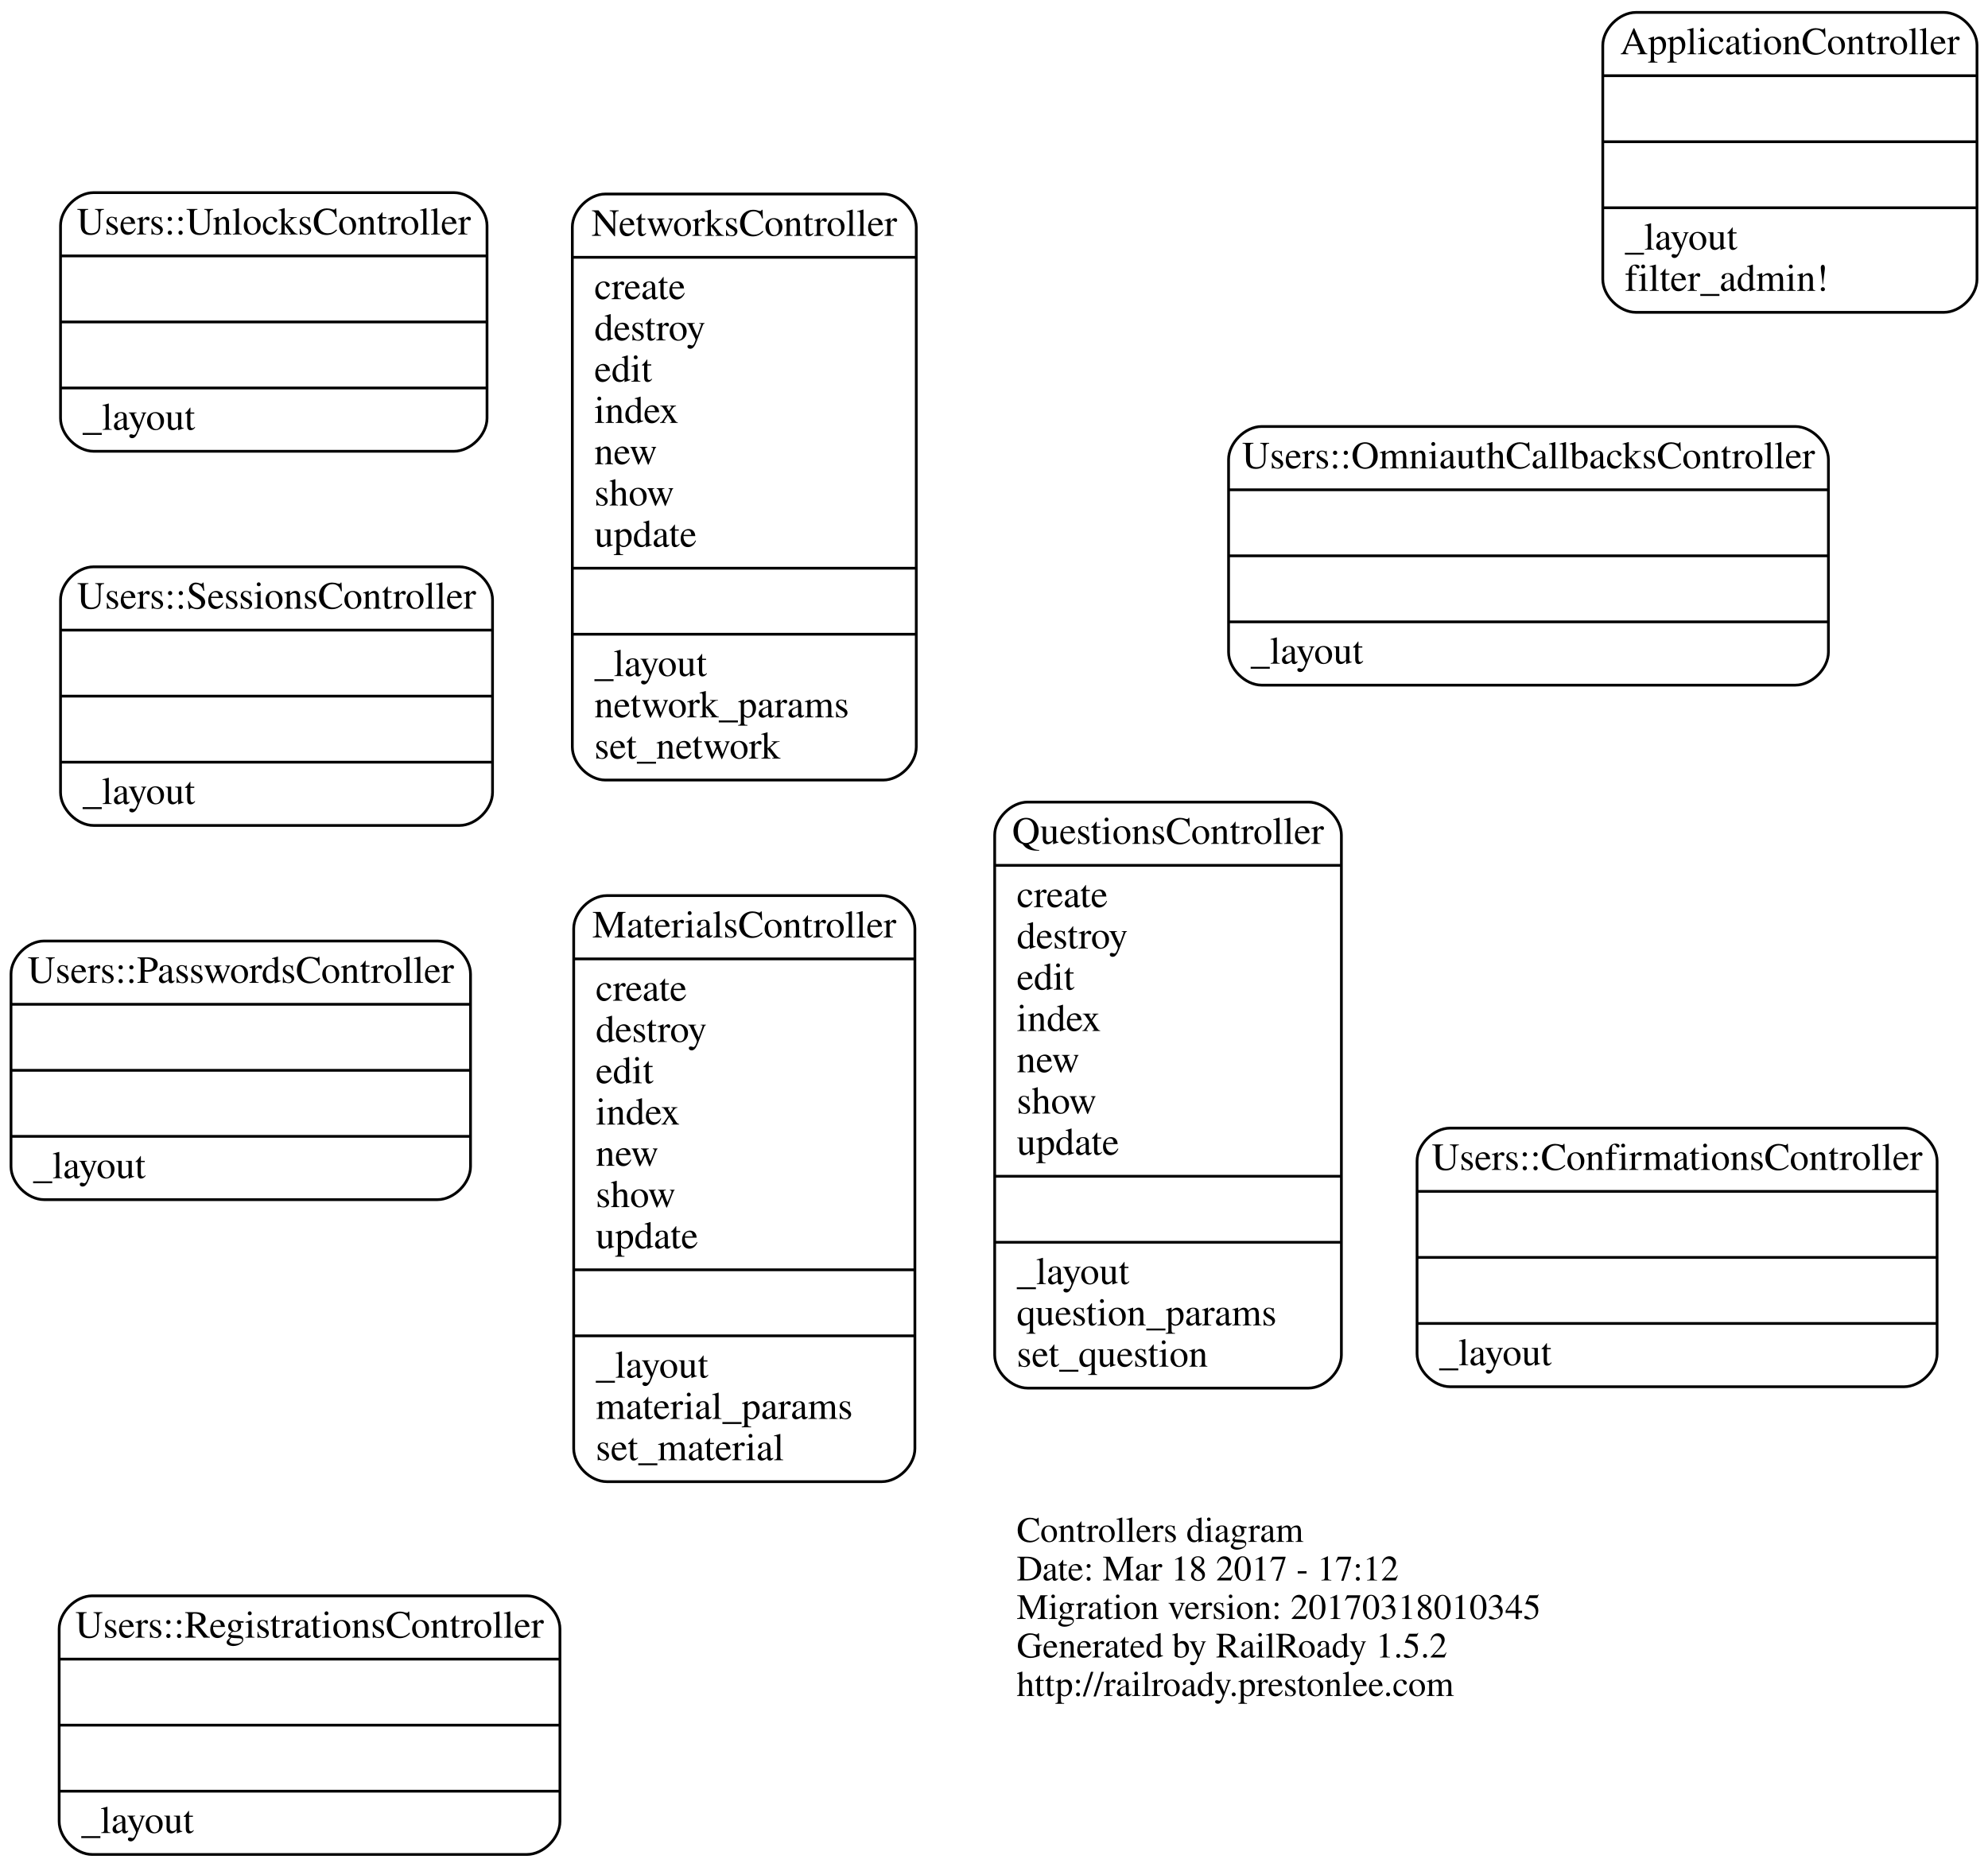
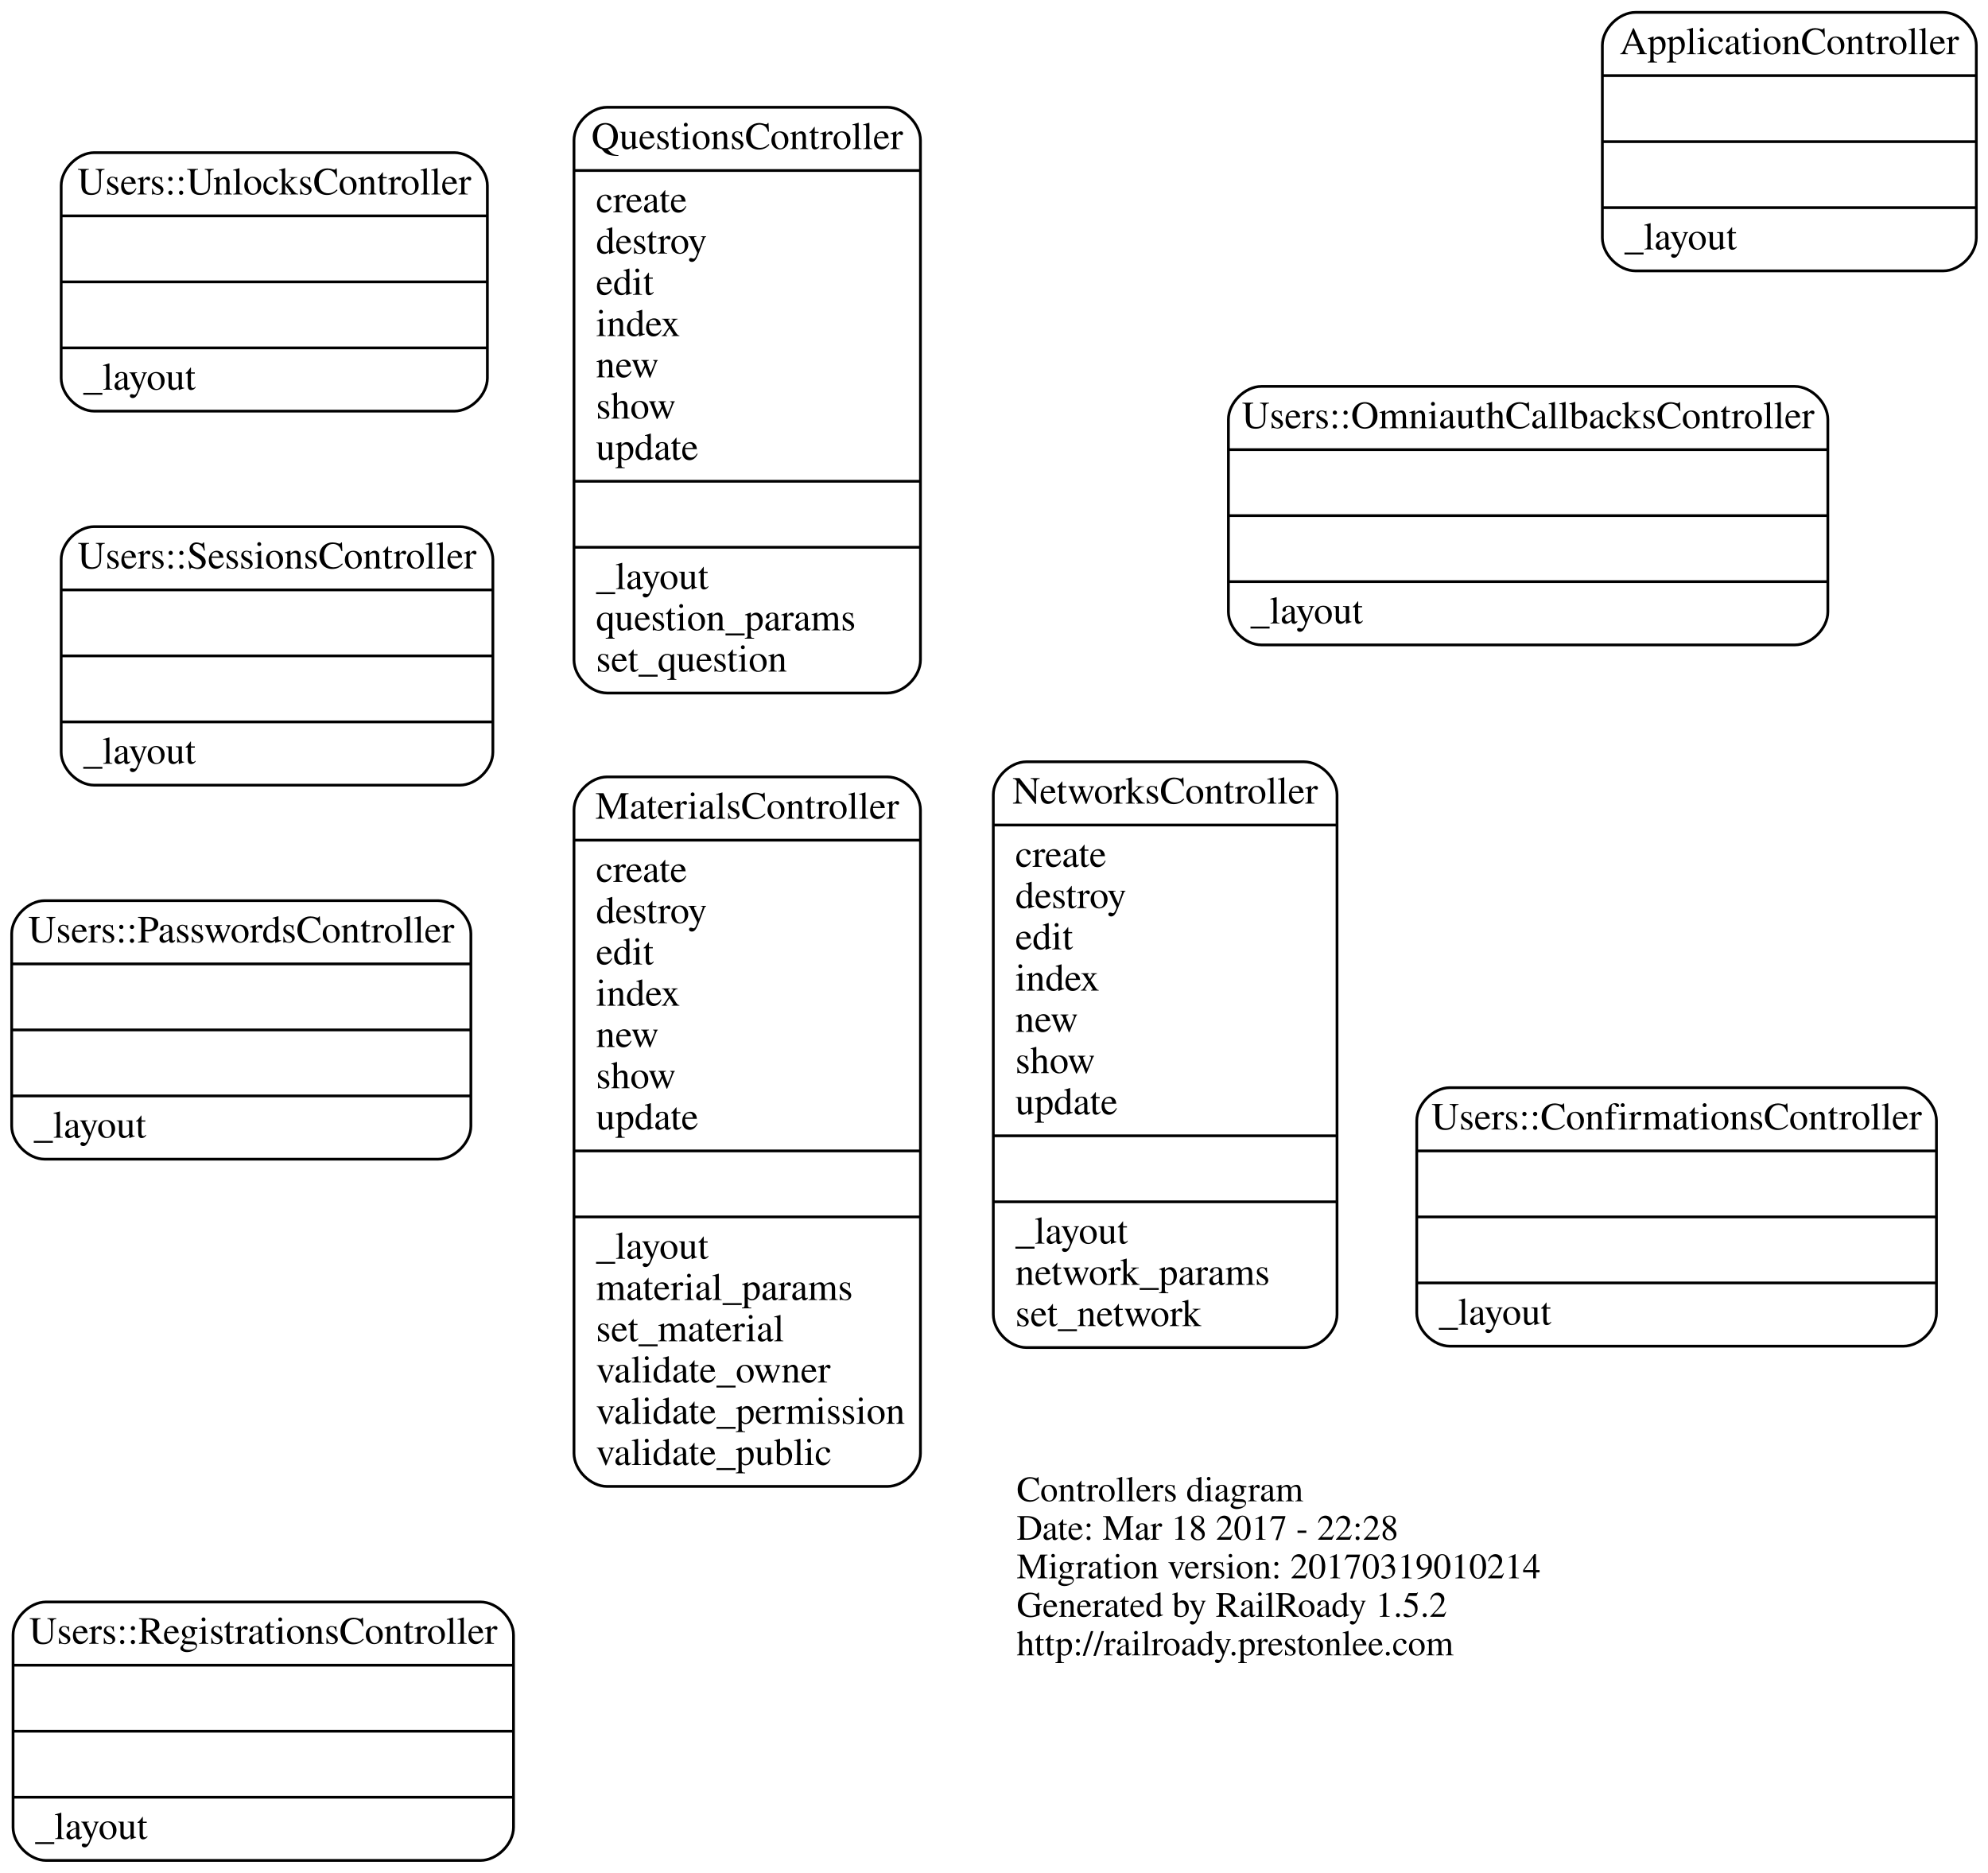
- <svg xmlns="http://www.w3.org/2000/svg" width="723pt" height="679pt" viewBox="0.00 0.00 722.50 678.50">
-   <g id="graph0" class="graph" transform="scale(1 1) rotate(0) translate(276.5 420)">
-     <polygon fill="none" stroke="none" points="-276.5,258.5 -276.5,-420 446,-420 446,258.5 -276.5,258.5" />
+ <svg xmlns="http://www.w3.org/2000/svg" width="723pt" height="681pt" viewBox="0.00 0.00 722.50 681.00">
+   <g id="graph0" class="graph" transform="scale(1 1) rotate(0) translate(276.5 405.5)">
+     <polygon fill="none" stroke="none" points="-276.5,275.5 -276.5,-405.5 446,-405.5 446,275.5 -276.5,275.5" />
    <g id="node1" class="node">
      <text text-anchor="start" x="93" y="140.4" font-family="Times,serif" font-size="13.00">Controllers diagram</text>
-       <text text-anchor="start" x="93" y="154.4" font-family="Times,serif" font-size="13.00">Date: Mar 18 2017 - 17:12</text>
-       <text text-anchor="start" x="93" y="168.4" font-family="Times,serif" font-size="13.00">Migration version: 20170318010345</text>
+       <text text-anchor="start" x="93" y="154.4" font-family="Times,serif" font-size="13.00">Date: Mar 18 2017 - 22:28</text>
+       <text text-anchor="start" x="93" y="168.4" font-family="Times,serif" font-size="13.00">Migration version: 20170319010214</text>
      <text text-anchor="start" x="93" y="182.4" font-family="Times,serif" font-size="13.00">Generated by RailRoady 1.5.2</text>
      <text text-anchor="start" x="93" y="196.4" font-family="Times,serif" font-size="13.00">http://railroady.prestonlee.com</text>
    </g>
    <g id="node2" class="node">
-       <path fill="none" stroke="black" d="M-56,118.5C-56,118.5 44,118.5 44,118.5 50,118.5 56,112.5 56,106.5 56,106.5 56,-82.5 56,-82.5 56,-88.5 50,-94.5 44,-94.5 44,-94.5 -56,-94.5 -56,-94.5 -62,-94.5 -68,-88.5 -68,-82.5 -68,-82.5 -68,106.5 -68,106.5 -68,112.5 -62,118.5 -56,118.5" />
-       <text text-anchor="middle" x="-6" y="-79.3" font-family="Times,serif" font-size="14.00">MaterialsController</text>
-       <polyline fill="none" stroke="black" points="-68,-71.5 56,-71.5 " />
-       <text text-anchor="start" x="-60" y="-56.3" font-family="Times,serif" font-size="14.00">create</text>
-       <text text-anchor="start" x="-60" y="-41.3" font-family="Times,serif" font-size="14.00">destroy</text>
-       <text text-anchor="start" x="-60" y="-26.3" font-family="Times,serif" font-size="14.00">edit</text>
-       <text text-anchor="start" x="-60" y="-11.3" font-family="Times,serif" font-size="14.00">index</text>
-       <text text-anchor="start" x="-60" y="3.7" font-family="Times,serif" font-size="14.00">new</text>
-       <text text-anchor="start" x="-60" y="18.7" font-family="Times,serif" font-size="14.00">show</text>
-       <text text-anchor="start" x="-60" y="33.7" font-family="Times,serif" font-size="14.00">update</text>
-       <polyline fill="none" stroke="black" points="-68,41.5 56,41.5 " />
-       <polyline fill="none" stroke="black" points="-68,65.5 56,65.5 " />
-       <text text-anchor="start" x="-60" y="80.7" font-family="Times,serif" font-size="14.00">_layout</text>
-       <text text-anchor="start" x="-60" y="95.7" font-family="Times,serif" font-size="14.00">material_params</text>
-       <text text-anchor="start" x="-60" y="110.7" font-family="Times,serif" font-size="14.00">set_material</text>
+       <path fill="none" stroke="black" d="M96.5,84.5C96.5,84.5 197.5,84.5 197.5,84.5 203.5,84.5 209.5,78.5 209.5,72.5 209.5,72.5 209.5,-116.5 209.5,-116.5 209.5,-122.5 203.5,-128.5 197.5,-128.5 197.5,-128.5 96.5,-128.5 96.5,-128.5 90.5,-128.5 84.5,-122.5 84.5,-116.5 84.5,-116.5 84.5,72.5 84.5,72.5 84.5,78.5 90.5,84.5 96.5,84.5" />
+       <text text-anchor="middle" x="147" y="-113.3" font-family="Times,serif" font-size="14.00">NetworksController</text>
+       <polyline fill="none" stroke="black" points="84.5,-105.5 209.5,-105.5 " />
+       <text text-anchor="start" x="92.5" y="-90.3" font-family="Times,serif" font-size="14.00">create</text>
+       <text text-anchor="start" x="92.5" y="-75.3" font-family="Times,serif" font-size="14.00">destroy</text>
+       <text text-anchor="start" x="92.5" y="-60.3" font-family="Times,serif" font-size="14.00">edit</text>
+       <text text-anchor="start" x="92.5" y="-45.3" font-family="Times,serif" font-size="14.00">index</text>
+       <text text-anchor="start" x="92.5" y="-30.3" font-family="Times,serif" font-size="14.00">new</text>
+       <text text-anchor="start" x="92.5" y="-15.3" font-family="Times,serif" font-size="14.00">show</text>
+       <text text-anchor="start" x="92.5" y="-0.3" font-family="Times,serif" font-size="14.00">update</text>
+       <polyline fill="none" stroke="black" points="84.5,7.5 209.5,7.5 " />
+       <polyline fill="none" stroke="black" points="84.5,31.5 209.5,31.5 " />
+       <text text-anchor="start" x="92.5" y="46.7" font-family="Times,serif" font-size="14.00">_layout</text>
+       <text text-anchor="start" x="92.5" y="61.7" font-family="Times,serif" font-size="14.00">network_params</text>
+       <text text-anchor="start" x="92.5" y="76.7" font-family="Times,serif" font-size="14.00">set_network</text>
    </g>
    <g id="node3" class="node">
-       <path fill="none" stroke="black" d="M97,84.5C97,84.5 199,84.5 199,84.5 205,84.5 211,78.5 211,72.5 211,72.5 211,-116.5 211,-116.5 211,-122.5 205,-128.5 199,-128.5 199,-128.5 97,-128.5 97,-128.5 91,-128.5 85,-122.5 85,-116.5 85,-116.5 85,72.5 85,72.5 85,78.5 91,84.5 97,84.5" />
-       <text text-anchor="middle" x="148" y="-113.3" font-family="Times,serif" font-size="14.00">QuestionsController</text>
-       <polyline fill="none" stroke="black" points="85,-105.5 211,-105.5 " />
-       <text text-anchor="start" x="93" y="-90.3" font-family="Times,serif" font-size="14.00">create</text>
-       <text text-anchor="start" x="93" y="-75.3" font-family="Times,serif" font-size="14.00">destroy</text>
-       <text text-anchor="start" x="93" y="-60.3" font-family="Times,serif" font-size="14.00">edit</text>
-       <text text-anchor="start" x="93" y="-45.3" font-family="Times,serif" font-size="14.00">index</text>
-       <text text-anchor="start" x="93" y="-30.3" font-family="Times,serif" font-size="14.00">new</text>
-       <text text-anchor="start" x="93" y="-15.3" font-family="Times,serif" font-size="14.00">show</text>
-       <text text-anchor="start" x="93" y="-0.3" font-family="Times,serif" font-size="14.00">update</text>
-       <polyline fill="none" stroke="black" points="85,7.5 211,7.5 " />
-       <polyline fill="none" stroke="black" points="85,31.5 211,31.5 " />
-       <text text-anchor="start" x="93" y="46.7" font-family="Times,serif" font-size="14.00">_layout</text>
-       <text text-anchor="start" x="93" y="61.7" font-family="Times,serif" font-size="14.00">question_params</text>
-       <text text-anchor="start" x="93" y="76.7" font-family="Times,serif" font-size="14.00">set_question</text>
+       <path fill="none" stroke="black" d="M-56,-153.5C-56,-153.5 46,-153.5 46,-153.5 52,-153.5 58,-159.5 58,-165.5 58,-165.5 58,-354.5 58,-354.5 58,-360.5 52,-366.5 46,-366.5 46,-366.5 -56,-366.5 -56,-366.5 -62,-366.5 -68,-360.5 -68,-354.5 -68,-354.5 -68,-165.5 -68,-165.5 -68,-159.5 -62,-153.5 -56,-153.5" />
+       <text text-anchor="middle" x="-5" y="-351.3" font-family="Times,serif" font-size="14.00">QuestionsController</text>
+       <polyline fill="none" stroke="black" points="-68,-343.5 58,-343.5 " />
+       <text text-anchor="start" x="-60" y="-328.3" font-family="Times,serif" font-size="14.00">create</text>
+       <text text-anchor="start" x="-60" y="-313.3" font-family="Times,serif" font-size="14.00">destroy</text>
+       <text text-anchor="start" x="-60" y="-298.3" font-family="Times,serif" font-size="14.00">edit</text>
+       <text text-anchor="start" x="-60" y="-283.3" font-family="Times,serif" font-size="14.00">index</text>
+       <text text-anchor="start" x="-60" y="-268.3" font-family="Times,serif" font-size="14.00">new</text>
+       <text text-anchor="start" x="-60" y="-253.3" font-family="Times,serif" font-size="14.00">show</text>
+       <text text-anchor="start" x="-60" y="-238.3" font-family="Times,serif" font-size="14.00">update</text>
+       <polyline fill="none" stroke="black" points="-68,-230.5 58,-230.5 " />
+       <polyline fill="none" stroke="black" points="-68,-206.5 58,-206.5 " />
+       <text text-anchor="start" x="-60" y="-191.3" font-family="Times,serif" font-size="14.00">_layout</text>
+       <text text-anchor="start" x="-60" y="-176.3" font-family="Times,serif" font-size="14.00">question_params</text>
+       <text text-anchor="start" x="-60" y="-161.3" font-family="Times,serif" font-size="14.00">set_question</text>
    </g>
    <g id="node4" class="node">
-       <path fill="none" stroke="black" d="M318,-306.5C318,-306.5 430,-306.5 430,-306.5 436,-306.5 442,-312.5 442,-318.5 442,-318.5 442,-403.5 442,-403.5 442,-409.5 436,-415.5 430,-415.5 430,-415.5 318,-415.5 318,-415.5 312,-415.5 306,-409.5 306,-403.5 306,-403.5 306,-318.5 306,-318.5 306,-312.5 312,-306.5 318,-306.5" />
-       <text text-anchor="middle" x="374" y="-400.3" font-family="Times,serif" font-size="14.00">ApplicationController</text>
-       <polyline fill="none" stroke="black" points="306,-392.5 442,-392.5 " />
-       <polyline fill="none" stroke="black" points="306,-368.5 442,-368.5 " />
-       <polyline fill="none" stroke="black" points="306,-344.5 442,-344.5 " />
-       <text text-anchor="start" x="314" y="-329.3" font-family="Times,serif" font-size="14.00">_layout</text>
-       <text text-anchor="start" x="314" y="-314.3" font-family="Times,serif" font-size="14.00">filter_admin!</text>
-     </g>
-     <g id="node5" class="node">
      <path fill="none" stroke="black" d="M182,-171C182,-171 376,-171 376,-171 382,-171 388,-177 388,-183 388,-183 388,-253 388,-253 388,-259 382,-265 376,-265 376,-265 182,-265 182,-265 176,-265 170,-259 170,-253 170,-253 170,-183 170,-183 170,-177 176,-171 182,-171" />
      <text text-anchor="middle" x="279" y="-249.8" font-family="Times,serif" font-size="14.00">Users::OmniauthCallbacksController</text>
      <polyline fill="none" stroke="black" points="170,-242 388,-242 " />
      <polyline fill="none" stroke="black" points="170,-218 388,-218 " />
      <polyline fill="none" stroke="black" points="170,-194 388,-194 " />
      <text text-anchor="start" x="178" y="-178.8" font-family="Times,serif" font-size="14.00">_layout</text>
+     </g>
+     <g id="node5" class="node">
+       <path fill="none" stroke="black" d="M-260,271C-260,271 -102,271 -102,271 -96,271 -90,265 -90,259 -90,259 -90,189 -90,189 -90,183 -96,177 -102,177 -102,177 -260,177 -260,177 -266,177 -272,183 -272,189 -272,189 -272,259 -272,259 -272,265 -266,271 -260,271" />
+       <text text-anchor="middle" x="-181" y="192.2" font-family="Times,serif" font-size="14.00">Users::RegistrationsController</text>
+       <polyline fill="none" stroke="black" points="-272,200 -90,200 " />
+       <polyline fill="none" stroke="black" points="-272,224 -90,224 " />
+       <polyline fill="none" stroke="black" points="-272,248 -90,248 " />
+       <text text-anchor="start" x="-264" y="263.2" font-family="Times,serif" font-size="14.00">_layout</text>
    </g>
    <g id="node6" class="node">
      <path fill="none" stroke="black" d="M-242.5,-256C-242.5,-256 -111.5,-256 -111.5,-256 -105.5,-256 -99.5,-262 -99.5,-268 -99.5,-268 -99.5,-338 -99.5,-338 -99.5,-344 -105.5,-350 -111.5,-350 -111.5,-350 -242.5,-350 -242.5,-350 -248.5,-350 -254.5,-344 -254.5,-338 -254.5,-338 -254.5,-268 -254.5,-268 -254.5,-262 -248.5,-256 -242.5,-256" />
      <text text-anchor="middle" x="-177" y="-334.8" font-family="Times,serif" font-size="14.00">Users::UnlocksController</text>
      <polyline fill="none" stroke="black" points="-254.5,-327 -99.5,-327 " />
      <polyline fill="none" stroke="black" points="-254.5,-303 -99.5,-303 " />
      <polyline fill="none" stroke="black" points="-254.5,-279 -99.5,-279 " />
      <text text-anchor="start" x="-246.5" y="-263.8" font-family="Times,serif" font-size="14.00">_layout</text>
    </g>
    <g id="node7" class="node">
-       <path fill="none" stroke="black" d="M-243,254C-243,254 -85,254 -85,254 -79,254 -73,248 -73,242 -73,242 -73,172 -73,172 -73,166 -79,160 -85,160 -85,160 -243,160 -243,160 -249,160 -255,166 -255,172 -255,172 -255,242 -255,242 -255,248 -249,254 -243,254" />
-       <text text-anchor="middle" x="-164" y="175.2" font-family="Times,serif" font-size="14.00">Users::RegistrationsController</text>
-       <polyline fill="none" stroke="black" points="-255,183 -73,183 " />
-       <polyline fill="none" stroke="black" points="-255,207 -73,207 " />
-       <polyline fill="none" stroke="black" points="-255,231 -73,231 " />
-       <text text-anchor="start" x="-247" y="246.2" font-family="Times,serif" font-size="14.00">_layout</text>
+       <path fill="none" stroke="black" d="M250.5,84C250.5,84 415.5,84 415.5,84 421.5,84 427.5,78 427.5,72 427.5,72 427.5,2 427.5,2 427.5,-4 421.5,-10 415.5,-10 415.5,-10 250.5,-10 250.5,-10 244.5,-10 238.5,-4 238.5,2 238.5,2 238.5,72 238.5,72 238.5,78 244.5,84 250.5,84" />
+       <text text-anchor="middle" x="333" y="5.2" font-family="Times,serif" font-size="14.00">Users::ConfirmationsController</text>
+       <polyline fill="none" stroke="black" points="238.5,13 427.5,13 " />
+       <polyline fill="none" stroke="black" points="238.5,37 427.5,37 " />
+       <polyline fill="none" stroke="black" points="238.5,61 427.5,61 " />
+       <text text-anchor="start" x="246.5" y="76.2" font-family="Times,serif" font-size="14.00">_layout</text>
    </g>
    <g id="node8" class="node">
      <path fill="none" stroke="black" d="M-242.5,-120C-242.5,-120 -109.5,-120 -109.5,-120 -103.5,-120 -97.5,-126 -97.5,-132 -97.5,-132 -97.5,-202 -97.5,-202 -97.5,-208 -103.5,-214 -109.5,-214 -109.5,-214 -242.5,-214 -242.5,-214 -248.5,-214 -254.5,-208 -254.5,-202 -254.5,-202 -254.5,-132 -254.5,-132 -254.5,-126 -248.5,-120 -242.5,-120" />
      <text text-anchor="middle" x="-176" y="-198.8" font-family="Times,serif" font-size="14.00">Users::SessionsController</text>
      <polyline fill="none" stroke="black" points="-254.5,-191 -97.5,-191 " />
      <polyline fill="none" stroke="black" points="-254.5,-167 -97.5,-167 " />
      <polyline fill="none" stroke="black" points="-254.5,-143 -97.5,-143 " />
      <text text-anchor="start" x="-246.5" y="-127.8" font-family="Times,serif" font-size="14.00">_layout</text>
    </g>
    <g id="node9" class="node">
-       <path fill="none" stroke="black" d="M250.5,84C250.5,84 415.5,84 415.5,84 421.5,84 427.5,78 427.5,72 427.5,72 427.5,2 427.5,2 427.5,-4 421.5,-10 415.5,-10 415.5,-10 250.5,-10 250.5,-10 244.5,-10 238.5,-4 238.5,2 238.5,2 238.5,72 238.5,72 238.5,78 244.5,84 250.5,84" />
-       <text text-anchor="middle" x="333" y="5.2" font-family="Times,serif" font-size="14.00">Users::ConfirmationsController</text>
-       <polyline fill="none" stroke="black" points="238.5,13 427.5,13 " />
-       <polyline fill="none" stroke="black" points="238.5,37 427.5,37 " />
-       <polyline fill="none" stroke="black" points="238.5,61 427.5,61 " />
-       <text text-anchor="start" x="246.5" y="76.2" font-family="Times,serif" font-size="14.00">_layout</text>
-     </g>
-     <g id="node10" class="node">
      <path fill="none" stroke="black" d="M-260.5,16C-260.5,16 -117.5,16 -117.5,16 -111.5,16 -105.5,10 -105.5,4 -105.5,4 -105.5,-66 -105.5,-66 -105.5,-72 -111.5,-78 -117.5,-78 -117.5,-78 -260.5,-78 -260.5,-78 -266.5,-78 -272.5,-72 -272.5,-66 -272.5,-66 -272.5,4 -272.5,4 -272.5,10 -266.5,16 -260.5,16" />
      <text text-anchor="middle" x="-189" y="-62.8" font-family="Times,serif" font-size="14.00">Users::PasswordsController</text>
      <polyline fill="none" stroke="black" points="-272.5,-55 -105.5,-55 " />
      <polyline fill="none" stroke="black" points="-272.5,-31 -105.5,-31 " />
      <polyline fill="none" stroke="black" points="-272.5,-7 -105.5,-7 " />
      <text text-anchor="start" x="-264.5" y="8.2" font-family="Times,serif" font-size="14.00">_layout</text>
    </g>
+     <g id="node10" class="node">
+       <path fill="none" stroke="black" d="M318,-307C318,-307 430,-307 430,-307 436,-307 442,-313 442,-319 442,-319 442,-389 442,-389 442,-395 436,-401 430,-401 430,-401 318,-401 318,-401 312,-401 306,-395 306,-389 306,-389 306,-319 306,-319 306,-313 312,-307 318,-307" />
+       <text text-anchor="middle" x="374" y="-385.8" font-family="Times,serif" font-size="14.00">ApplicationController</text>
+       <polyline fill="none" stroke="black" points="306,-378 442,-378 " />
+       <polyline fill="none" stroke="black" points="306,-354 442,-354 " />
+       <polyline fill="none" stroke="black" points="306,-330 442,-330 " />
+       <text text-anchor="start" x="314" y="-314.8" font-family="Times,serif" font-size="14.00">_layout</text>
+     </g>
    <g id="node11" class="node">
-       <path fill="none" stroke="black" d="M-56.5,-136.5C-56.5,-136.5 44.5,-136.5 44.5,-136.5 50.5,-136.5 56.5,-142.5 56.5,-148.5 56.5,-148.5 56.5,-337.5 56.5,-337.5 56.5,-343.5 50.5,-349.5 44.5,-349.5 44.5,-349.5 -56.5,-349.5 -56.5,-349.5 -62.5,-349.5 -68.5,-343.5 -68.5,-337.5 -68.5,-337.5 -68.5,-148.5 -68.5,-148.5 -68.5,-142.5 -62.5,-136.5 -56.5,-136.5" />
-       <text text-anchor="middle" x="-6" y="-334.3" font-family="Times,serif" font-size="14.00">NetworksController</text>
-       <polyline fill="none" stroke="black" points="-68.5,-326.5 56.5,-326.5 " />
-       <text text-anchor="start" x="-60.5" y="-311.3" font-family="Times,serif" font-size="14.00">create</text>
-       <text text-anchor="start" x="-60.5" y="-296.3" font-family="Times,serif" font-size="14.00">destroy</text>
-       <text text-anchor="start" x="-60.5" y="-281.3" font-family="Times,serif" font-size="14.00">edit</text>
-       <text text-anchor="start" x="-60.5" y="-266.3" font-family="Times,serif" font-size="14.00">index</text>
-       <text text-anchor="start" x="-60.5" y="-251.3" font-family="Times,serif" font-size="14.00">new</text>
-       <text text-anchor="start" x="-60.5" y="-236.3" font-family="Times,serif" font-size="14.00">show</text>
-       <text text-anchor="start" x="-60.5" y="-221.3" font-family="Times,serif" font-size="14.00">update</text>
-       <polyline fill="none" stroke="black" points="-68.5,-213.5 56.5,-213.5 " />
-       <polyline fill="none" stroke="black" points="-68.5,-189.5 56.5,-189.5 " />
-       <text text-anchor="start" x="-60.5" y="-174.3" font-family="Times,serif" font-size="14.00">_layout</text>
-       <text text-anchor="start" x="-60.5" y="-159.3" font-family="Times,serif" font-size="14.00">network_params</text>
-       <text text-anchor="start" x="-60.5" y="-144.3" font-family="Times,serif" font-size="14.00">set_network</text>
+       <path fill="none" stroke="black" d="M-56,135C-56,135 46,135 46,135 52,135 58,129 58,123 58,123 58,-111 58,-111 58,-117 52,-123 46,-123 46,-123 -56,-123 -56,-123 -62,-123 -68,-117 -68,-111 -68,-111 -68,123 -68,123 -68,129 -62,135 -56,135" />
+       <text text-anchor="middle" x="-5" y="-107.8" font-family="Times,serif" font-size="14.00">MaterialsController</text>
+       <polyline fill="none" stroke="black" points="-68,-100 58,-100 " />
+       <text text-anchor="start" x="-60" y="-84.8" font-family="Times,serif" font-size="14.00">create</text>
+       <text text-anchor="start" x="-60" y="-69.8" font-family="Times,serif" font-size="14.00">destroy</text>
+       <text text-anchor="start" x="-60" y="-54.8" font-family="Times,serif" font-size="14.00">edit</text>
+       <text text-anchor="start" x="-60" y="-39.8" font-family="Times,serif" font-size="14.00">index</text>
+       <text text-anchor="start" x="-60" y="-24.8" font-family="Times,serif" font-size="14.00">new</text>
+       <text text-anchor="start" x="-60" y="-9.8" font-family="Times,serif" font-size="14.00">show</text>
+       <text text-anchor="start" x="-60" y="5.2" font-family="Times,serif" font-size="14.00">update</text>
+       <polyline fill="none" stroke="black" points="-68,13 58,13 " />
+       <polyline fill="none" stroke="black" points="-68,37 58,37 " />
+       <text text-anchor="start" x="-60" y="52.2" font-family="Times,serif" font-size="14.00">_layout</text>
+       <text text-anchor="start" x="-60" y="67.2" font-family="Times,serif" font-size="14.00">material_params</text>
+       <text text-anchor="start" x="-60" y="82.2" font-family="Times,serif" font-size="14.00">set_material</text>
+       <text text-anchor="start" x="-60" y="97.2" font-family="Times,serif" font-size="14.00">validate_owner</text>
+       <text text-anchor="start" x="-60" y="112.2" font-family="Times,serif" font-size="14.00">validate_permission</text>
+       <text text-anchor="start" x="-60" y="127.2" font-family="Times,serif" font-size="14.00">validate_public</text>
    </g>
  </g>
</svg>
